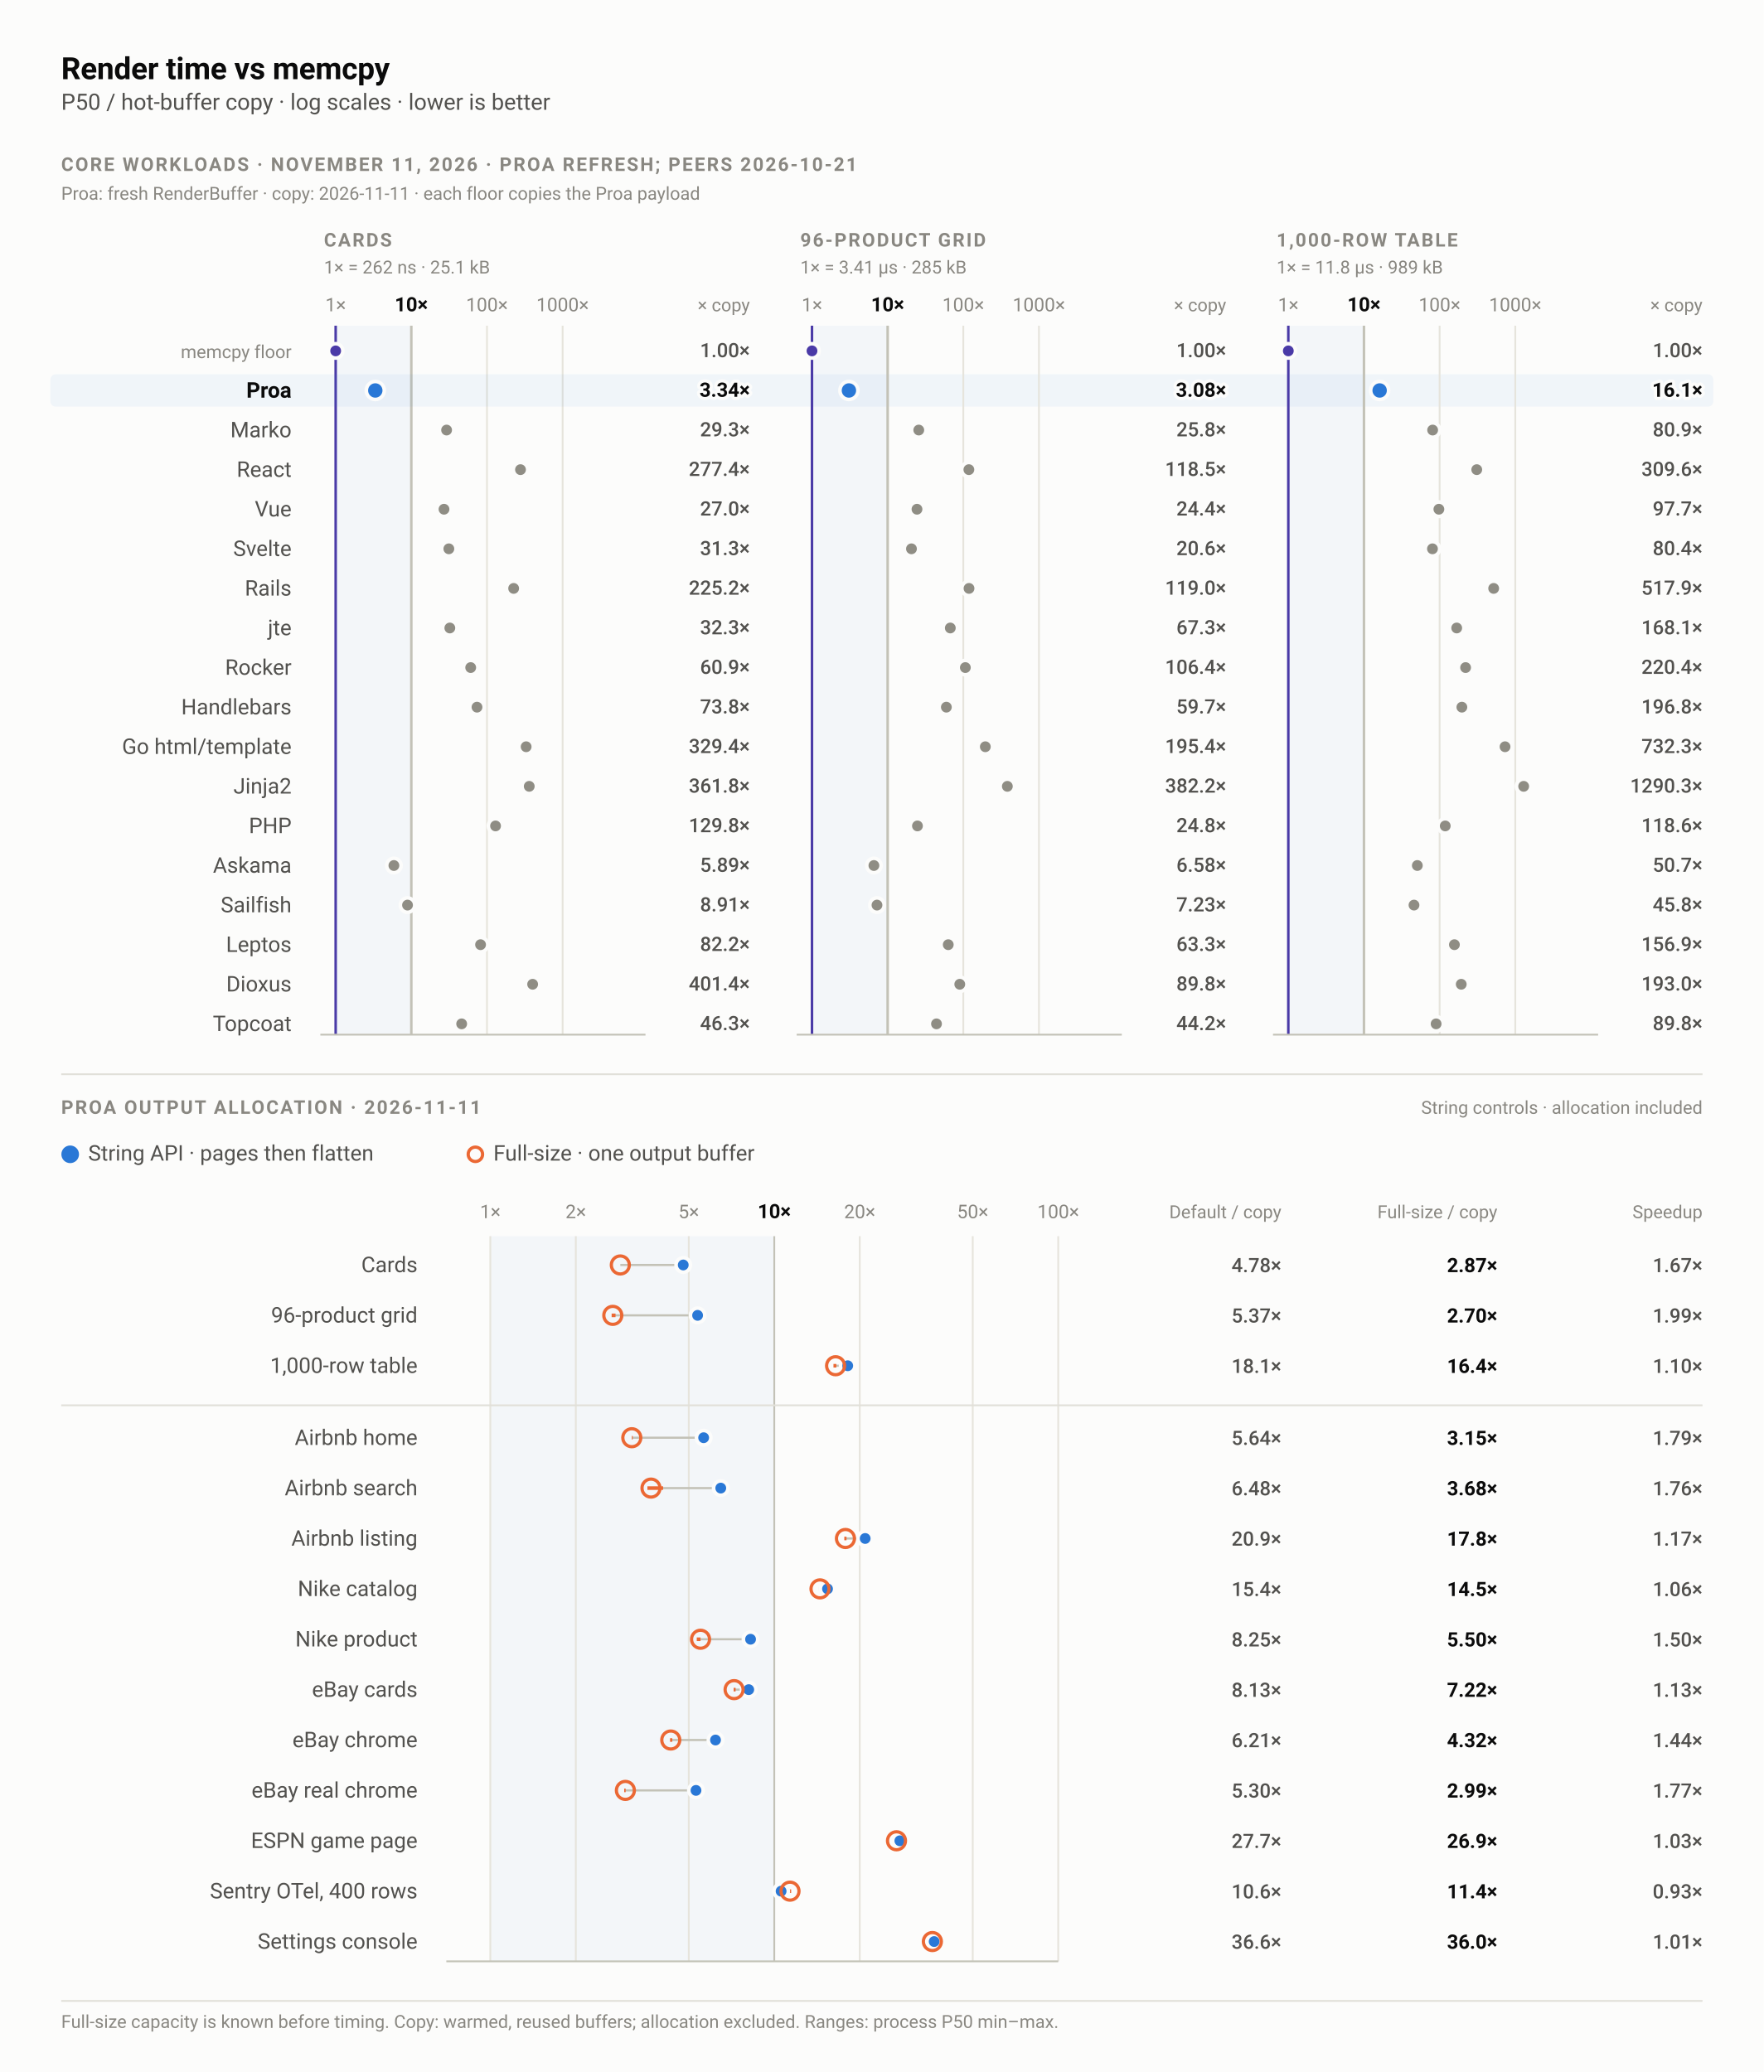
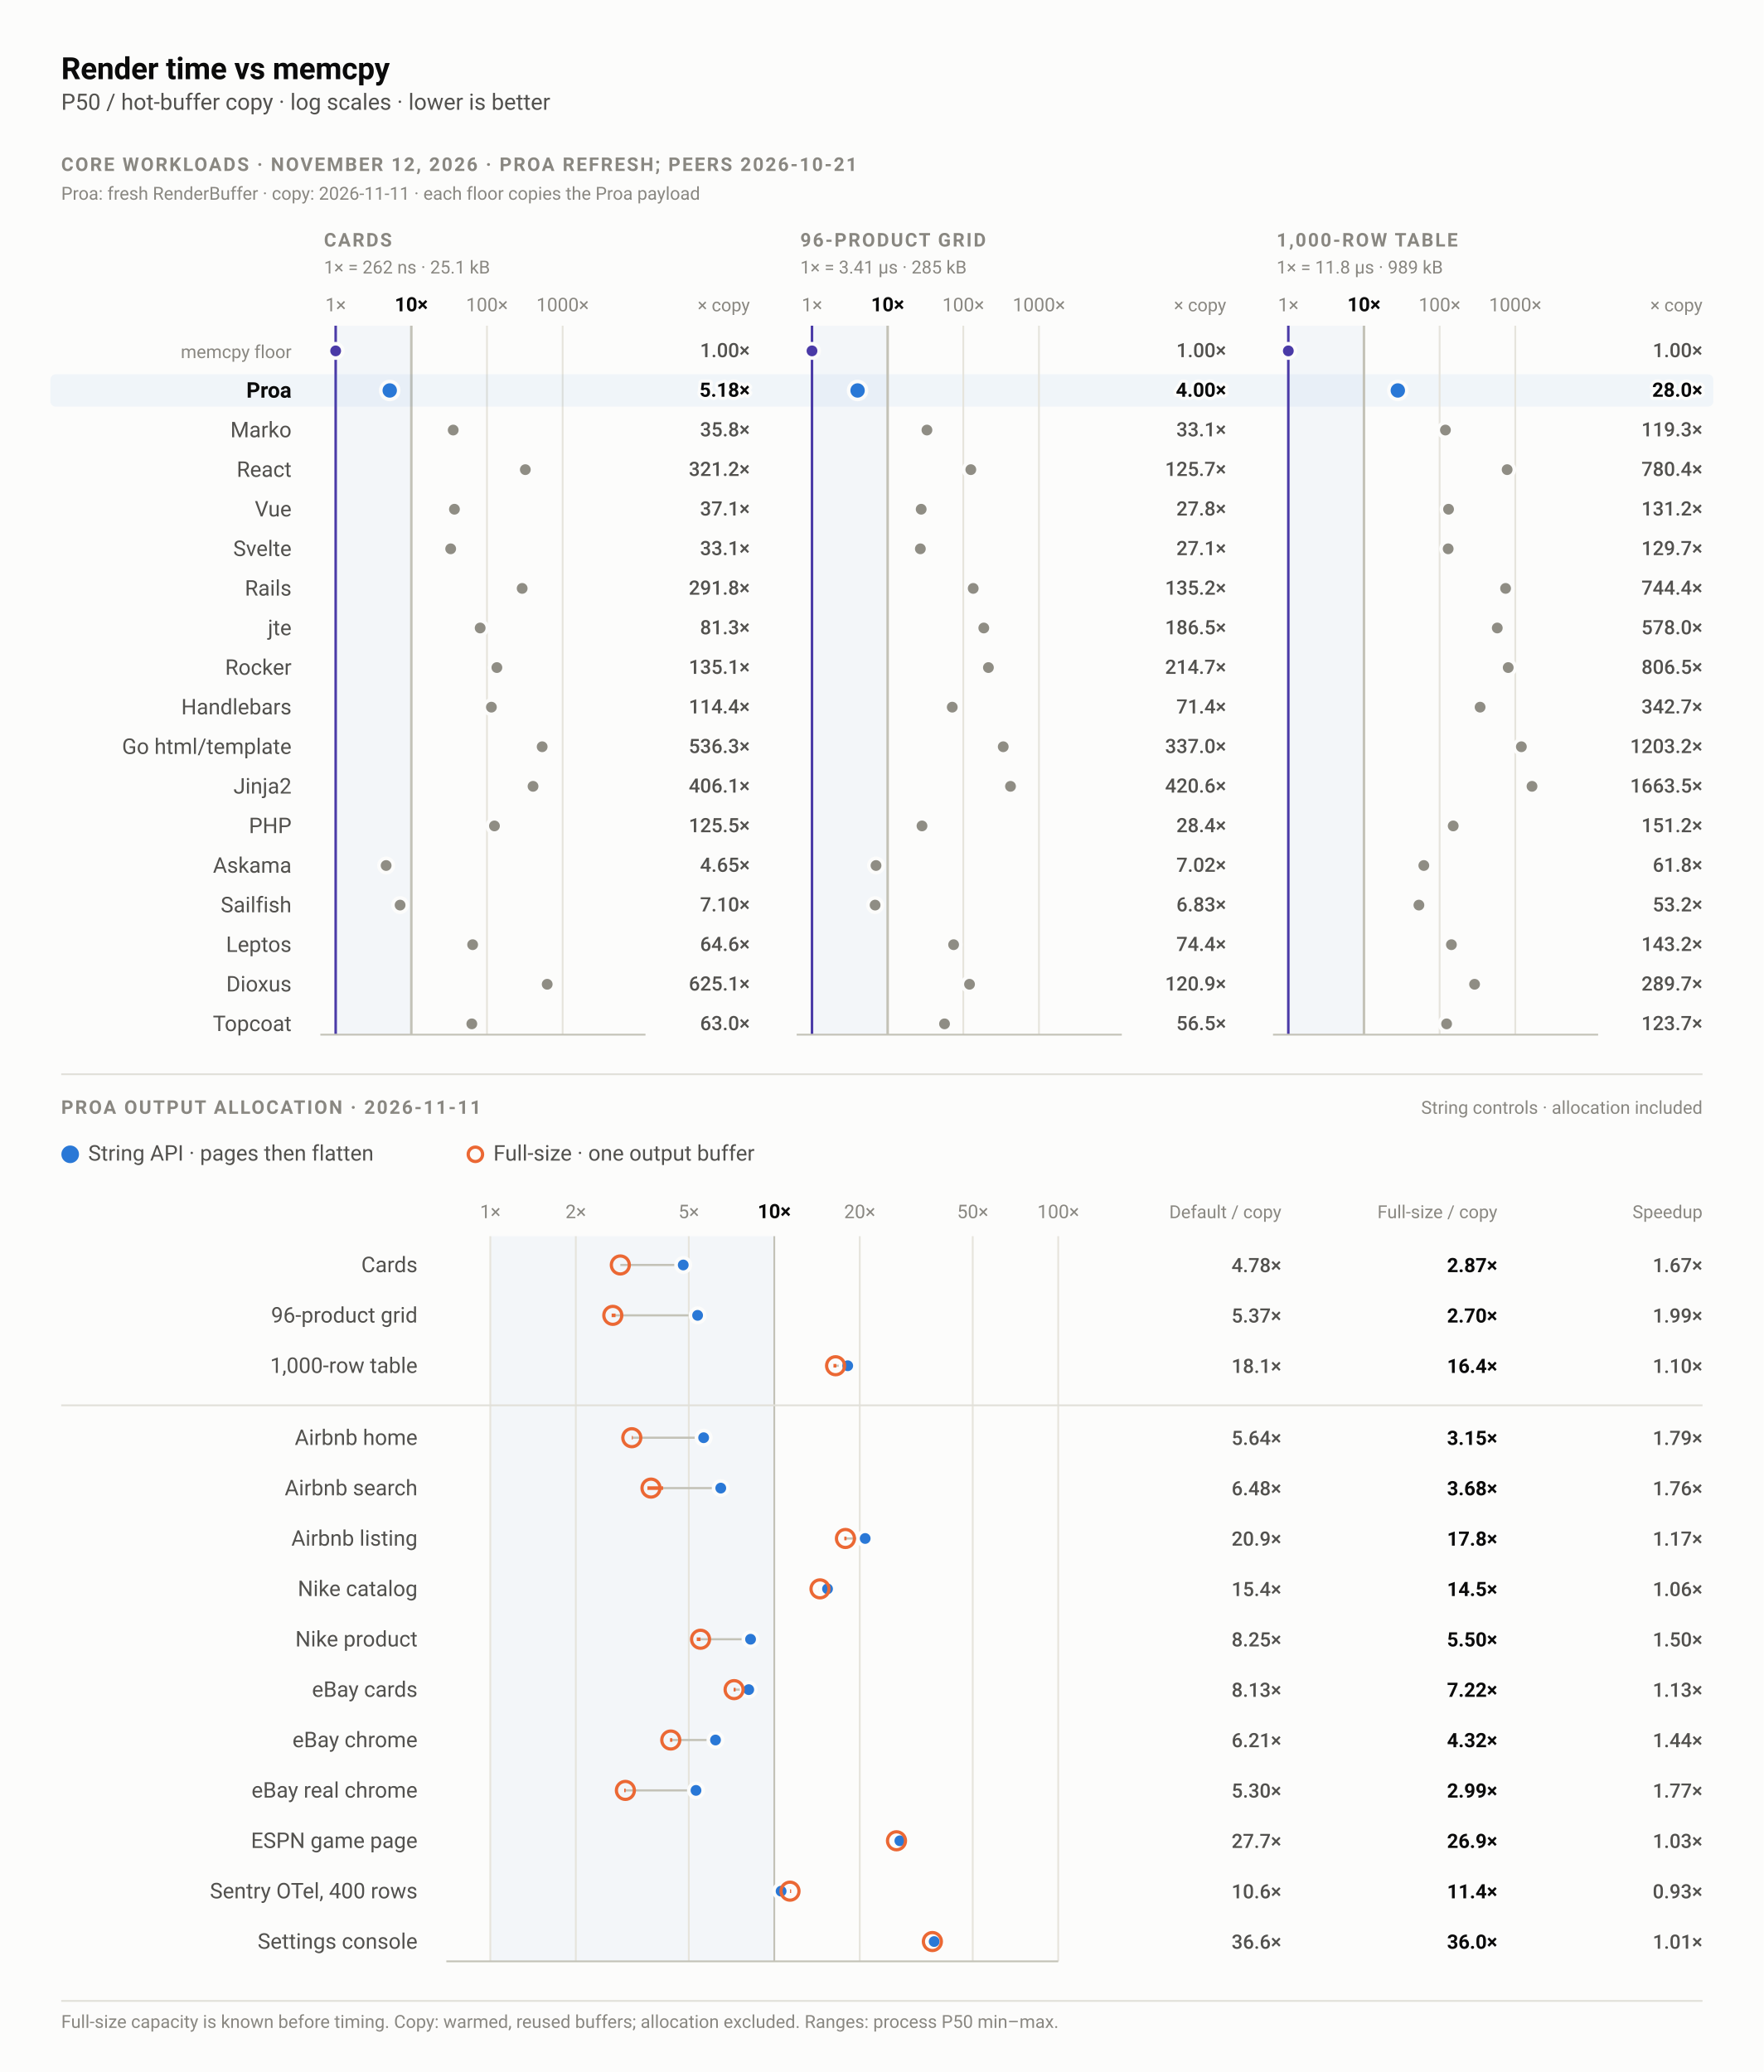
<svg xmlns="http://www.w3.org/2000/svg" width="980" height="1151.5" viewBox="0 0 980 1151.5" role="img" aria-labelledby="ttl dsc">
  <style>
  text { font-family: system-ui, -apple-system, "Segoe UI", Roboto, "Helvetica Neue", Arial, sans-serif; }
  .t   { font-size: 17px; font-weight: 600; fill: #0b0b0b; letter-spacing: -.005em; }
  .d   { font-size: 12.5px; font-weight: 400; fill: #52514e; }
  .eb  { font-size: 10.5px; font-weight: 600; fill: #898781; letter-spacing: .09em; }
  .cat { font-size: 12px; font-weight: 400; fill: #52514e; }
  .catb{ font-size: 12px; font-weight: 600; fill: #0b0b0b; }
  .lg  { font-size: 12px; font-weight: 400; fill: #52514e; }
  .tick{ font-size: 10.5px; font-weight: 400; fill: #898781; font-variant-numeric: tabular-nums; }
  .val { font-size: 11px; font-weight: 500; fill: #52514e; font-variant-numeric: tabular-nums;
         paint-order: stroke; stroke: #fcfcfb; stroke-width: 3.5px; stroke-linejoin: round; }
  .valb{ font-size: 11px; font-weight: 600; fill: #0b0b0b; font-variant-numeric: tabular-nums;
         paint-order: stroke; stroke: #fcfcfb; stroke-width: 3.5px; stroke-linejoin: round; }
  .valw{ font-size: 11px; font-weight: 600; fill: #fcfcfb; font-variant-numeric: tabular-nums; }
  .note{ font-size: 10px; font-weight: 400; fill: #898781; }
  .mono{ font-family: ui-monospace, SFMono-Regular, "SF Mono", Menlo, Consolas, monospace; }
  .end { text-anchor: end; }
  .mid { text-anchor: middle; }
</style>
  <rect width="980" height="1151.5" fill="#fcfcfb" />
  <text x="34" y="44" class="t">Render time vs memcpy</text>
  <text x="34" y="61" class="d">P50 / hot-buffer copy · log scales · lower is better</text>
-   <text x="34" y="95" class="eb">CORE WORKLOADS · NOVEMBER 11, 2026 · PROA REFRESH; PEERS 2026-10-21</text>
+   <text x="34" y="95" class="eb">CORE WORKLOADS · NOVEMBER 12, 2026 · PROA REFRESH; PEERS 2026-10-21</text>
  <text x="34" y="111" class="note">Proa: fresh RenderBuffer · copy: 2026-11-11 · each floor copies the Proa payload</text>
  <text x="180" y="137" class="eb">CARDS</text>
  <text x="180" y="152" class="note">1× = 262 ns · 25.1 kB</text>
  <text x="416.67" y="173" class="note end">× copy</text>
  <rect x="186.51" y="181" width="42.04" height="394" fill="#2a78d6" opacity=".045" />
  <path d="M186.51 181L186.51 575" stroke="#4a3aa7" stroke-width="1.4" />
  <text x="186.51" y="173" class="tick mid">1×</text>
  <path d="M228.55 181L228.55 575" stroke="#c3c2b7" stroke-width="1.4" />
  <text x="228.55" y="173" class="valb mid">10×</text>
  <path d="M270.59 181L270.59 575" stroke="#e6e4dc" stroke-width="1" />
  <text x="270.59" y="173" class="tick mid">100×</text>
  <path d="M312.63 181L312.63 575" stroke="#e6e4dc" stroke-width="1" />
  <text x="312.63" y="173" class="tick mid">1000×</text>
  <path d="M178 575L358.67 575" stroke="#c3c2b7" stroke-width="1" />
  <text x="162" y="199" class="note end">memcpy floor</text>
  <path d="M186.37 195L189.99 195" stroke="#ded9f2" stroke-width="3" />
  <circle cx="186.51" cy="195" r="4" fill="#4a3aa7" stroke="#fcfcfb" stroke-width="2" />
  <text x="416.67" y="198.5" class="val end">1.00×</text>
  <rect x="28" y="208" width="924" height="18" rx="3" fill="#2a78d6" opacity=".055" />
  <text x="162" y="221" class="catb end">Proa</text>
-   <path d="M207.65 217L208.53 217" stroke="#cde2fb" stroke-width="3" />
-   <circle cx="208.53" cy="217" r="5" fill="#2a78d6" stroke="#fcfcfb" stroke-width="2" />
-   <text x="416.67" y="220.5" class="valb end">3.34×</text>
+   <path d="M216.34 217L216.69 217" stroke="#cde2fb" stroke-width="3" />
+   <circle cx="216.55" cy="217" r="5" fill="#2a78d6" stroke="#fcfcfb" stroke-width="2" />
+   <text x="416.67" y="220.5" class="valb end">5.18×</text>
  <text x="162" y="243" class="cat end">Marko</text>
-   <path d="M247.95 239L250.3 239" stroke="#dcdad2" stroke-width="3" />
-   <circle cx="248.15" cy="239" r="4" fill="#8f8d84" stroke="#fcfcfb" stroke-width="2" />
-   <text x="416.67" y="242.5" class="val end">29.3×</text>
+   <path d="M251.52 239L253.02 239" stroke="#dcdad2" stroke-width="3" />
+   <circle cx="251.82" cy="239" r="4" fill="#8f8d84" stroke="#fcfcfb" stroke-width="2" />
+   <text x="416.67" y="242.5" class="val end">35.8×</text>
  <text x="162" y="265" class="cat end">React</text>
-   <path d="M289.17 261L289.53 261" stroke="#dcdad2" stroke-width="3" />
-   <circle cx="289.21" cy="261" r="4" fill="#8f8d84" stroke="#fcfcfb" stroke-width="2" />
-   <text x="416.67" y="264.5" class="val end">277.4×</text>
+   <path d="M291.23 261L292.53 261" stroke="#dcdad2" stroke-width="3" />
+   <circle cx="291.89" cy="261" r="4" fill="#8f8d84" stroke="#fcfcfb" stroke-width="2" />
+   <text x="416.67" y="264.5" class="val end">321.2×</text>
  <text x="162" y="287" class="cat end">Vue</text>
-   <path d="M246.55 283L248.64 283" stroke="#dcdad2" stroke-width="3" />
-   <circle cx="246.71" cy="283" r="4" fill="#8f8d84" stroke="#fcfcfb" stroke-width="2" />
-   <text x="416.67" y="286.5" class="val end">27.0×</text>
+   <path d="M251.38 283L253.72 283" stroke="#dcdad2" stroke-width="3" />
+   <circle cx="252.51" cy="283" r="4" fill="#8f8d84" stroke="#fcfcfb" stroke-width="2" />
+   <text x="416.67" y="286.5" class="val end">37.1×</text>
  <text x="162" y="309" class="cat end">Svelte</text>
-   <path d="M249.4 305L249.58 305" stroke="#dcdad2" stroke-width="3" />
-   <circle cx="249.4" cy="305" r="4" fill="#8f8d84" stroke="#fcfcfb" stroke-width="2" />
-   <text x="416.67" y="308.5" class="val end">31.3×</text>
+   <path d="M250.37 305L250.79 305" stroke="#dcdad2" stroke-width="3" />
+   <circle cx="250.42" cy="305" r="4" fill="#8f8d84" stroke="#fcfcfb" stroke-width="2" />
+   <text x="416.67" y="308.5" class="val end">33.1×</text>
  <text x="162" y="331" class="cat end">Rails</text>
-   <path d="M285.41 327L286.02 327" stroke="#dcdad2" stroke-width="3" />
-   <circle cx="285.41" cy="327" r="4" fill="#8f8d84" stroke="#fcfcfb" stroke-width="2" />
-   <text x="416.67" y="330.5" class="val end">225.2×</text>
+   <path d="M289.92 327L290.35 327" stroke="#dcdad2" stroke-width="3" />
+   <circle cx="290.14" cy="327" r="4" fill="#8f8d84" stroke="#fcfcfb" stroke-width="2" />
+   <text x="416.67" y="330.5" class="val end">291.8×</text>
  <text x="162" y="353" class="cat end">jte</text>
-   <path d="M249.77 349L250.3 349" stroke="#dcdad2" stroke-width="3" />
-   <circle cx="249.95" cy="349" r="4" fill="#8f8d84" stroke="#fcfcfb" stroke-width="2" />
-   <text x="416.67" y="352.5" class="val end">32.3×</text>
+   <path d="M266.59 349L267.74 349" stroke="#dcdad2" stroke-width="3" />
+   <circle cx="266.8" cy="349" r="4" fill="#8f8d84" stroke="#fcfcfb" stroke-width="2" />
+   <text x="416.67" y="352.5" class="val end">81.3×</text>
  <text x="162" y="375" class="cat end">Rocker</text>
-   <path d="M261.39 371L262.1 371" stroke="#dcdad2" stroke-width="3" />
-   <circle cx="261.54" cy="371" r="4" fill="#8f8d84" stroke="#fcfcfb" stroke-width="2" />
-   <text x="416.67" y="374.5" class="val end">60.9×</text>
+   <path d="M276.03 371L276.23 371" stroke="#dcdad2" stroke-width="3" />
+   <circle cx="276.09" cy="371" r="4" fill="#8f8d84" stroke="#fcfcfb" stroke-width="2" />
+   <text x="416.67" y="374.5" class="val end">135.1×</text>
  <text x="162" y="397" class="cat end">Handlebars</text>
-   <path d="M264.76 393L265.47 393" stroke="#dcdad2" stroke-width="3" />
-   <circle cx="265.04" cy="393" r="4" fill="#8f8d84" stroke="#fcfcfb" stroke-width="2" />
-   <text x="416.67" y="396.5" class="val end">73.8×</text>
+   <path d="M270.31 393L276.16 393" stroke="#dcdad2" stroke-width="3" />
+   <circle cx="273.04" cy="393" r="4" fill="#8f8d84" stroke="#fcfcfb" stroke-width="2" />
+   <text x="416.67" y="396.5" class="val end">114.4×</text>
  <text x="162" y="419" class="cat end">Go html/template</text>
-   <path d="M292.2 415L292.44 415" stroke="#dcdad2" stroke-width="3" />
-   <circle cx="292.35" cy="415" r="4" fill="#8f8d84" stroke="#fcfcfb" stroke-width="2" />
-   <text x="416.67" y="418.5" class="val end">329.4×</text>
+   <path d="M301.22 415L301.31 415" stroke="#dcdad2" stroke-width="3" />
+   <circle cx="301.25" cy="415" r="4" fill="#8f8d84" stroke="#fcfcfb" stroke-width="2" />
+   <text x="416.67" y="418.5" class="val end">536.3×</text>
  <text x="162" y="441" class="cat end">Jinja2</text>
-   <path d="M293.98 437L294.12 437" stroke="#dcdad2" stroke-width="3" />
-   <circle cx="294.07" cy="437" r="4" fill="#8f8d84" stroke="#fcfcfb" stroke-width="2" />
-   <text x="416.67" y="440.5" class="val end">361.8×</text>
+   <path d="M295.84 437L296.28 437" stroke="#dcdad2" stroke-width="3" />
+   <circle cx="296.18" cy="437" r="4" fill="#8f8d84" stroke="#fcfcfb" stroke-width="2" />
+   <text x="416.67" y="440.5" class="val end">406.1×</text>
  <text x="162" y="463" class="cat end">PHP</text>
-   <path d="M275.14 459L275.94 459" stroke="#dcdad2" stroke-width="3" />
-   <circle cx="275.35" cy="459" r="4" fill="#8f8d84" stroke="#fcfcfb" stroke-width="2" />
-   <text x="416.67" y="462.5" class="val end">129.8×</text>
+   <path d="M274.68 459L274.88 459" stroke="#dcdad2" stroke-width="3" />
+   <circle cx="274.74" cy="459" r="4" fill="#8f8d84" stroke="#fcfcfb" stroke-width="2" />
+   <text x="416.67" y="462.5" class="val end">125.5×</text>
  <text x="162" y="485" class="cat end">Askama</text>
-   <path d="M218.86 481L219.35 481" stroke="#dcdad2" stroke-width="3" />
-   <circle cx="218.87" cy="481" r="4" fill="#8f8d84" stroke="#fcfcfb" stroke-width="2" />
-   <text x="416.67" y="484.5" class="val end">5.89×</text>
+   <path d="M214.2 481L214.69 481" stroke="#dcdad2" stroke-width="3" />
+   <circle cx="214.55" cy="481" r="4" fill="#8f8d84" stroke="#fcfcfb" stroke-width="2" />
+   <text x="416.67" y="484.5" class="val end">4.65×</text>
  <text x="162" y="507" class="cat end">Sailfish</text>
-   <path d="M226.43 503L227.08 503" stroke="#dcdad2" stroke-width="3" />
-   <circle cx="226.44" cy="503" r="4" fill="#8f8d84" stroke="#fcfcfb" stroke-width="2" />
-   <text x="416.67" y="506.5" class="val end">8.91×</text>
+   <path d="M222.2 503L222.43 503" stroke="#dcdad2" stroke-width="3" />
+   <circle cx="222.31" cy="503" r="4" fill="#8f8d84" stroke="#fcfcfb" stroke-width="2" />
+   <text x="416.67" y="506.5" class="val end">7.10×</text>
  <text x="162" y="529" class="cat end">Leptos</text>
-   <path d="M266.33 525L267.47 525" stroke="#dcdad2" stroke-width="3" />
-   <circle cx="267.02" cy="525" r="4" fill="#8f8d84" stroke="#fcfcfb" stroke-width="2" />
-   <text x="416.67" y="528.5" class="val end">82.2×</text>
+   <path d="M262.55 525L262.66 525" stroke="#dcdad2" stroke-width="3" />
+   <circle cx="262.62" cy="525" r="4" fill="#8f8d84" stroke="#fcfcfb" stroke-width="2" />
+   <text x="416.67" y="528.5" class="val end">64.6×</text>
  <text x="162" y="551" class="cat end">Dioxus</text>
-   <path d="M295.92 547L296.14 547" stroke="#dcdad2" stroke-width="3" />
-   <circle cx="295.96" cy="547" r="4" fill="#8f8d84" stroke="#fcfcfb" stroke-width="2" />
-   <text x="416.67" y="550.5" class="val end">401.4×</text>
+   <path d="M304.01 547L304.2 547" stroke="#dcdad2" stroke-width="3" />
+   <circle cx="304.05" cy="547" r="4" fill="#8f8d84" stroke="#fcfcfb" stroke-width="2" />
+   <text x="416.67" y="550.5" class="val end">625.1×</text>
  <text x="162" y="573" class="cat end">Topcoat</text>
-   <path d="M256.27 569L256.71 569" stroke="#dcdad2" stroke-width="3" />
-   <circle cx="256.52" cy="569" r="4" fill="#8f8d84" stroke="#fcfcfb" stroke-width="2" />
-   <text x="416.67" y="572.5" class="val end">46.3×</text>
+   <path d="M262.1 569L262.26 569" stroke="#dcdad2" stroke-width="3" />
+   <circle cx="262.16" cy="569" r="4" fill="#8f8d84" stroke="#fcfcfb" stroke-width="2" />
+   <text x="416.67" y="572.5" class="val end">63.0×</text>
  <text x="444.67" y="137" class="eb">96-PRODUCT GRID</text>
  <text x="444.67" y="152" class="note">1× = 3.41 µs · 285 kB</text>
  <text x="681.33" y="173" class="note end">× copy</text>
  <rect x="451.18" y="181" width="42.04" height="394" fill="#2a78d6" opacity=".045" />
  <path d="M451.18 181L451.18 575" stroke="#4a3aa7" stroke-width="1.4" />
  <text x="451.18" y="173" class="tick mid">1×</text>
  <path d="M493.22 181L493.22 575" stroke="#c3c2b7" stroke-width="1.4" />
  <text x="493.22" y="173" class="valb mid">10×</text>
  <path d="M535.26 181L535.26 575" stroke="#e6e4dc" stroke-width="1" />
  <text x="535.26" y="173" class="tick mid">100×</text>
  <path d="M577.29 181L577.29 575" stroke="#e6e4dc" stroke-width="1" />
  <text x="577.29" y="173" class="tick mid">1000×</text>
  <path d="M442.67 575L623.33 575" stroke="#c3c2b7" stroke-width="1" />
  <path d="M451 195L451.21 195" stroke="#ded9f2" stroke-width="3" />
  <circle cx="451.18" cy="195" r="4" fill="#4a3aa7" stroke="#fcfcfb" stroke-width="2" />
  <text x="681.33" y="198.5" class="val end">1.00×</text>
-   <path d="M471.41 217L473.69 217" stroke="#cde2fb" stroke-width="3" />
-   <circle cx="471.7" cy="217" r="5" fill="#2a78d6" stroke="#fcfcfb" stroke-width="2" />
-   <text x="681.33" y="220.5" class="valb end">3.08×</text>
-   <path d="M510.41 239L511.85 239" stroke="#dcdad2" stroke-width="3" />
-   <circle cx="510.51" cy="239" r="4" fill="#8f8d84" stroke="#fcfcfb" stroke-width="2" />
-   <text x="681.33" y="242.5" class="val end">25.8×</text>
-   <path d="M538.08 261L538.71 261" stroke="#dcdad2" stroke-width="3" />
-   <circle cx="538.35" cy="261" r="4" fill="#8f8d84" stroke="#fcfcfb" stroke-width="2" />
-   <text x="681.33" y="264.5" class="val end">118.5×</text>
-   <path d="M509.48 283L509.85 283" stroke="#dcdad2" stroke-width="3" />
-   <circle cx="509.52" cy="283" r="4" fill="#8f8d84" stroke="#fcfcfb" stroke-width="2" />
-   <text x="681.33" y="286.5" class="val end">24.4×</text>
-   <path d="M506.39 305L506.76 305" stroke="#dcdad2" stroke-width="3" />
-   <circle cx="506.45" cy="305" r="4" fill="#8f8d84" stroke="#fcfcfb" stroke-width="2" />
-   <text x="681.33" y="308.5" class="val end">20.6×</text>
-   <path d="M538.3 327L538.52 327" stroke="#dcdad2" stroke-width="3" />
-   <circle cx="538.43" cy="327" r="4" fill="#8f8d84" stroke="#fcfcfb" stroke-width="2" />
-   <text x="681.33" y="330.5" class="val end">119.0×</text>
-   <path d="M527.92 349L528.32 349" stroke="#dcdad2" stroke-width="3" />
-   <circle cx="528.03" cy="349" r="4" fill="#8f8d84" stroke="#fcfcfb" stroke-width="2" />
-   <text x="681.33" y="352.5" class="val end">67.3×</text>
-   <path d="M536.26 371L536.54 371" stroke="#dcdad2" stroke-width="3" />
-   <circle cx="536.39" cy="371" r="4" fill="#8f8d84" stroke="#fcfcfb" stroke-width="2" />
-   <text x="681.33" y="374.5" class="val end">106.4×</text>
-   <path d="M525.63 393L526.3 393" stroke="#dcdad2" stroke-width="3" />
-   <circle cx="525.84" cy="393" r="4" fill="#8f8d84" stroke="#fcfcfb" stroke-width="2" />
-   <text x="681.33" y="396.5" class="val end">59.7×</text>
-   <path d="M547.4 415L547.75 415" stroke="#dcdad2" stroke-width="3" />
-   <circle cx="547.49" cy="415" r="4" fill="#8f8d84" stroke="#fcfcfb" stroke-width="2" />
-   <text x="681.33" y="418.5" class="val end">195.4×</text>
-   <path d="M559.55 437L559.97 437" stroke="#dcdad2" stroke-width="3" />
-   <circle cx="559.73" cy="437" r="4" fill="#8f8d84" stroke="#fcfcfb" stroke-width="2" />
-   <text x="681.33" y="440.5" class="val end">382.2×</text>
-   <path d="M509.71 459L510.53 459" stroke="#dcdad2" stroke-width="3" />
-   <circle cx="509.78" cy="459" r="4" fill="#8f8d84" stroke="#fcfcfb" stroke-width="2" />
-   <text x="681.33" y="462.5" class="val end">24.8×</text>
-   <path d="M485.38 481L485.65 481" stroke="#dcdad2" stroke-width="3" />
-   <circle cx="485.58" cy="481" r="4" fill="#8f8d84" stroke="#fcfcfb" stroke-width="2" />
-   <text x="681.33" y="484.5" class="val end">6.58×</text>
-   <path d="M486.83 503L487.49 503" stroke="#dcdad2" stroke-width="3" />
-   <circle cx="487.29" cy="503" r="4" fill="#8f8d84" stroke="#fcfcfb" stroke-width="2" />
-   <text x="681.33" y="506.5" class="val end">7.23×</text>
-   <path d="M526.61 525L527.13 525" stroke="#dcdad2" stroke-width="3" />
-   <circle cx="526.89" cy="525" r="4" fill="#8f8d84" stroke="#fcfcfb" stroke-width="2" />
-   <text x="681.33" y="528.5" class="val end">63.3×</text>
-   <path d="M533.16 547L533.62 547" stroke="#dcdad2" stroke-width="3" />
-   <circle cx="533.29" cy="547" r="4" fill="#8f8d84" stroke="#fcfcfb" stroke-width="2" />
-   <text x="681.33" y="550.5" class="val end">89.8×</text>
-   <path d="M520.17 569L520.68 569" stroke="#dcdad2" stroke-width="3" />
-   <circle cx="520.36" cy="569" r="4" fill="#8f8d84" stroke="#fcfcfb" stroke-width="2" />
-   <text x="681.33" y="572.5" class="val end">44.2×</text>
+   <path d="M476.4 217L476.59 217" stroke="#cde2fb" stroke-width="3" />
+   <circle cx="476.51" cy="217" r="5" fill="#2a78d6" stroke="#fcfcfb" stroke-width="2" />
+   <text x="681.33" y="220.5" class="valb end">4.00×</text>
+   <path d="M514.77 239L515.21 239" stroke="#dcdad2" stroke-width="3" />
+   <circle cx="515.05" cy="239" r="4" fill="#8f8d84" stroke="#fcfcfb" stroke-width="2" />
+   <text x="681.33" y="242.5" class="val end">33.1×</text>
+   <path d="M539.3 261L540.36 261" stroke="#dcdad2" stroke-width="3" />
+   <circle cx="539.43" cy="261" r="4" fill="#8f8d84" stroke="#fcfcfb" stroke-width="2" />
+   <text x="681.33" y="264.5" class="val end">125.7×</text>
+   <path d="M511.3 283L511.98 283" stroke="#dcdad2" stroke-width="3" />
+   <circle cx="511.85" cy="283" r="4" fill="#8f8d84" stroke="#fcfcfb" stroke-width="2" />
+   <text x="681.33" y="286.5" class="val end">27.8×</text>
+   <path d="M511.23 305L512.03 305" stroke="#dcdad2" stroke-width="3" />
+   <circle cx="511.39" cy="305" r="4" fill="#8f8d84" stroke="#fcfcfb" stroke-width="2" />
+   <text x="681.33" y="308.5" class="val end">27.1×</text>
+   <path d="M540.49 327L541.11 327" stroke="#dcdad2" stroke-width="3" />
+   <circle cx="540.76" cy="327" r="4" fill="#8f8d84" stroke="#fcfcfb" stroke-width="2" />
+   <text x="681.33" y="330.5" class="val end">135.2×</text>
+   <path d="M546.24 349L547.86 349" stroke="#dcdad2" stroke-width="3" />
+   <circle cx="546.64" cy="349" r="4" fill="#8f8d84" stroke="#fcfcfb" stroke-width="2" />
+   <text x="681.33" y="352.5" class="val end">186.5×</text>
+   <path d="M548.02 371L552.91 371" stroke="#dcdad2" stroke-width="3" />
+   <circle cx="549.21" cy="371" r="4" fill="#8f8d84" stroke="#fcfcfb" stroke-width="2" />
+   <text x="681.33" y="374.5" class="val end">214.7×</text>
+   <path d="M526.39 393L529.43 393" stroke="#dcdad2" stroke-width="3" />
+   <circle cx="529.11" cy="393" r="4" fill="#8f8d84" stroke="#fcfcfb" stroke-width="2" />
+   <text x="681.33" y="396.5" class="val end">71.4×</text>
+   <path d="M557.39 415L557.47 415" stroke="#dcdad2" stroke-width="3" />
+   <circle cx="557.44" cy="415" r="4" fill="#8f8d84" stroke="#fcfcfb" stroke-width="2" />
+   <text x="681.33" y="418.5" class="val end">337.0×</text>
+   <path d="M561.28 437L561.51 437" stroke="#dcdad2" stroke-width="3" />
+   <circle cx="561.48" cy="437" r="4" fill="#8f8d84" stroke="#fcfcfb" stroke-width="2" />
+   <text x="681.33" y="440.5" class="val end">420.6×</text>
+   <path d="M511.75 459L512.68 459" stroke="#dcdad2" stroke-width="3" />
+   <circle cx="512.3" cy="459" r="4" fill="#8f8d84" stroke="#fcfcfb" stroke-width="2" />
+   <text x="681.33" y="462.5" class="val end">28.4×</text>
+   <path d="M486.53 481L486.86 481" stroke="#dcdad2" stroke-width="3" />
+   <circle cx="486.75" cy="481" r="4" fill="#8f8d84" stroke="#fcfcfb" stroke-width="2" />
+   <text x="681.33" y="484.5" class="val end">7.02×</text>
+   <path d="M486.22 503L486.38 503" stroke="#dcdad2" stroke-width="3" />
+   <circle cx="486.25" cy="503" r="4" fill="#8f8d84" stroke="#fcfcfb" stroke-width="2" />
+   <text x="681.33" y="506.5" class="val end">6.83×</text>
+   <path d="M529.79 525L529.89 525" stroke="#dcdad2" stroke-width="3" />
+   <circle cx="529.87" cy="525" r="4" fill="#8f8d84" stroke="#fcfcfb" stroke-width="2" />
+   <text x="681.33" y="528.5" class="val end">74.4×</text>
+   <path d="M538.35 547L539.95 547" stroke="#dcdad2" stroke-width="3" />
+   <circle cx="538.71" cy="547" r="4" fill="#8f8d84" stroke="#fcfcfb" stroke-width="2" />
+   <text x="681.33" y="550.5" class="val end">120.9×</text>
+   <path d="M524.77 569L524.96 569" stroke="#dcdad2" stroke-width="3" />
+   <circle cx="524.82" cy="569" r="4" fill="#8f8d84" stroke="#fcfcfb" stroke-width="2" />
+   <text x="681.33" y="572.5" class="val end">56.5×</text>
  <text x="709.33" y="137" class="eb">1,000-ROW TABLE</text>
  <text x="709.33" y="152" class="note">1× = 11.8 µs · 989 kB</text>
  <text x="946" y="173" class="note end">× copy</text>
  <rect x="715.85" y="181" width="42.04" height="394" fill="#2a78d6" opacity=".045" />
  <path d="M715.85 181L715.85 575" stroke="#4a3aa7" stroke-width="1.4" />
  <text x="715.85" y="173" class="tick mid">1×</text>
  <path d="M757.88 181L757.88 575" stroke="#c3c2b7" stroke-width="1.4" />
  <text x="757.88" y="173" class="valb mid">10×</text>
  <path d="M799.92 181L799.92 575" stroke="#e6e4dc" stroke-width="1" />
  <text x="799.92" y="173" class="tick mid">100×</text>
  <path d="M841.96 181L841.96 575" stroke="#e6e4dc" stroke-width="1" />
  <text x="841.96" y="173" class="tick mid">1000×</text>
  <path d="M707.33 575L888 575" stroke="#c3c2b7" stroke-width="1" />
  <path d="M715.8 195L715.88 195" stroke="#ded9f2" stroke-width="3" />
  <circle cx="715.85" cy="195" r="4" fill="#4a3aa7" stroke="#fcfcfb" stroke-width="2" />
  <text x="946" y="198.5" class="val end">1.00×</text>
-   <path d="M766.26 217L766.7 217" stroke="#cde2fb" stroke-width="3" />
-   <circle cx="766.59" cy="217" r="5" fill="#2a78d6" stroke="#fcfcfb" stroke-width="2" />
-   <text x="946" y="220.5" class="valb end">16.1×</text>
-   <path d="M795.68 239L796.56 239" stroke="#dcdad2" stroke-width="3" />
-   <circle cx="796.04" cy="239" r="4" fill="#8f8d84" stroke="#fcfcfb" stroke-width="2" />
-   <text x="946" y="242.5" class="val end">80.9×</text>
-   <path d="M820.16 261L820.91 261" stroke="#dcdad2" stroke-width="3" />
-   <circle cx="820.55" cy="261" r="4" fill="#8f8d84" stroke="#fcfcfb" stroke-width="2" />
-   <text x="946" y="264.5" class="val end">309.6×</text>
-   <path d="M799.35 283L799.55 283" stroke="#dcdad2" stroke-width="3" />
-   <circle cx="799.51" cy="283" r="4" fill="#8f8d84" stroke="#fcfcfb" stroke-width="2" />
-   <text x="946" y="286.5" class="val end">97.7×</text>
-   <path d="M795.87 305L796.4 305" stroke="#dcdad2" stroke-width="3" />
-   <circle cx="795.94" cy="305" r="4" fill="#8f8d84" stroke="#fcfcfb" stroke-width="2" />
-   <text x="946" y="308.5" class="val end">80.4×</text>
-   <path d="M829.81 327L830.33 327" stroke="#dcdad2" stroke-width="3" />
-   <circle cx="829.95" cy="327" r="4" fill="#8f8d84" stroke="#fcfcfb" stroke-width="2" />
-   <text x="946" y="330.5" class="val end">517.9×</text>
-   <path d="M808.95 349L810.66 349" stroke="#dcdad2" stroke-width="3" />
-   <circle cx="809.41" cy="349" r="4" fill="#8f8d84" stroke="#fcfcfb" stroke-width="2" />
-   <text x="946" y="352.5" class="val end">168.1×</text>
-   <path d="M813.18 371L814.8 371" stroke="#dcdad2" stroke-width="3" />
-   <circle cx="814.35" cy="371" r="4" fill="#8f8d84" stroke="#fcfcfb" stroke-width="2" />
-   <text x="946" y="374.5" class="val end">220.4×</text>
-   <path d="M812.15 393L812.41 393" stroke="#dcdad2" stroke-width="3" />
-   <circle cx="812.28" cy="393" r="4" fill="#8f8d84" stroke="#fcfcfb" stroke-width="2" />
-   <text x="946" y="396.5" class="val end">196.8×</text>
-   <path d="M836.14 415L836.38 415" stroke="#dcdad2" stroke-width="3" />
-   <circle cx="836.27" cy="415" r="4" fill="#8f8d84" stroke="#fcfcfb" stroke-width="2" />
-   <text x="946" y="418.5" class="val end">732.3×</text>
-   <path d="M846.57 437L846.71 437" stroke="#dcdad2" stroke-width="3" />
-   <circle cx="846.62" cy="437" r="4" fill="#8f8d84" stroke="#fcfcfb" stroke-width="2" />
-   <text x="946" y="440.5" class="val end">1290.3×</text>
-   <path d="M802.89 459L803.28 459" stroke="#dcdad2" stroke-width="3" />
-   <circle cx="803.04" cy="459" r="4" fill="#8f8d84" stroke="#fcfcfb" stroke-width="2" />
-   <text x="946" y="462.5" class="val end">118.6×</text>
-   <path d="M787.42 481L787.81 481" stroke="#dcdad2" stroke-width="3" />
-   <circle cx="787.53" cy="481" r="4" fill="#8f8d84" stroke="#fcfcfb" stroke-width="2" />
-   <text x="946" y="484.5" class="val end">50.7×</text>
-   <path d="M785.52 503L785.95 503" stroke="#dcdad2" stroke-width="3" />
-   <circle cx="785.68" cy="503" r="4" fill="#8f8d84" stroke="#fcfcfb" stroke-width="2" />
-   <text x="946" y="506.5" class="val end">45.8×</text>
-   <path d="M807.91 525L808.28 525" stroke="#dcdad2" stroke-width="3" />
-   <circle cx="808.14" cy="525" r="4" fill="#8f8d84" stroke="#fcfcfb" stroke-width="2" />
-   <text x="946" y="528.5" class="val end">156.9×</text>
-   <path d="M811.82 547L812.3 547" stroke="#dcdad2" stroke-width="3" />
-   <circle cx="811.93" cy="547" r="4" fill="#8f8d84" stroke="#fcfcfb" stroke-width="2" />
-   <text x="946" y="550.5" class="val end">193.0×</text>
-   <path d="M797.79 569L798.14 569" stroke="#dcdad2" stroke-width="3" />
-   <circle cx="797.97" cy="569" r="4" fill="#8f8d84" stroke="#fcfcfb" stroke-width="2" />
-   <text x="946" y="572.5" class="val end">89.8×</text>
+   <path d="M776.5 217L777.04 217" stroke="#cde2fb" stroke-width="3" />
+   <circle cx="776.69" cy="217" r="5" fill="#2a78d6" stroke="#fcfcfb" stroke-width="2" />
+   <text x="946" y="220.5" class="valb end">28.0×</text>
+   <path d="M802.18 239L803.36 239" stroke="#dcdad2" stroke-width="3" />
+   <circle cx="803.14" cy="239" r="4" fill="#8f8d84" stroke="#fcfcfb" stroke-width="2" />
+   <text x="946" y="242.5" class="val end">119.3×</text>
+   <path d="M835.41 261L839.43 261" stroke="#dcdad2" stroke-width="3" />
+   <circle cx="837.44" cy="261" r="4" fill="#8f8d84" stroke="#fcfcfb" stroke-width="2" />
+   <text x="946" y="264.5" class="val end">780.4×</text>
+   <path d="M804.66 283L805.03 283" stroke="#dcdad2" stroke-width="3" />
+   <circle cx="804.88" cy="283" r="4" fill="#8f8d84" stroke="#fcfcfb" stroke-width="2" />
+   <text x="946" y="286.5" class="val end">131.2×</text>
+   <path d="M803.07 305L806.34 305" stroke="#dcdad2" stroke-width="3" />
+   <circle cx="804.67" cy="305" r="4" fill="#8f8d84" stroke="#fcfcfb" stroke-width="2" />
+   <text x="946" y="308.5" class="val end">129.7×</text>
+   <path d="M836.51 327L837.35 327" stroke="#dcdad2" stroke-width="3" />
+   <circle cx="836.57" cy="327" r="4" fill="#8f8d84" stroke="#fcfcfb" stroke-width="2" />
+   <text x="946" y="330.5" class="val end">744.4×</text>
+   <path d="M831.8 349L833.67 349" stroke="#dcdad2" stroke-width="3" />
+   <circle cx="831.95" cy="349" r="4" fill="#8f8d84" stroke="#fcfcfb" stroke-width="2" />
+   <text x="946" y="352.5" class="val end">578.0×</text>
+   <path d="M835.74 371L839.97 371" stroke="#dcdad2" stroke-width="3" />
+   <circle cx="838.03" cy="371" r="4" fill="#8f8d84" stroke="#fcfcfb" stroke-width="2" />
+   <text x="946" y="374.5" class="val end">806.5×</text>
+   <path d="M822.3 393L822.73 393" stroke="#dcdad2" stroke-width="3" />
+   <circle cx="822.41" cy="393" r="4" fill="#8f8d84" stroke="#fcfcfb" stroke-width="2" />
+   <text x="946" y="396.5" class="val end">342.7×</text>
+   <path d="M845.33 415L845.44 415" stroke="#dcdad2" stroke-width="3" />
+   <circle cx="845.34" cy="415" r="4" fill="#8f8d84" stroke="#fcfcfb" stroke-width="2" />
+   <text x="946" y="418.5" class="val end">1203.2×</text>
+   <path d="M850.54 437L851.38 437" stroke="#dcdad2" stroke-width="3" />
+   <circle cx="851.25" cy="437" r="4" fill="#8f8d84" stroke="#fcfcfb" stroke-width="2" />
+   <text x="946" y="440.5" class="val end">1663.5×</text>
+   <path d="M807.33 459L807.98 459" stroke="#dcdad2" stroke-width="3" />
+   <circle cx="807.47" cy="459" r="4" fill="#8f8d84" stroke="#fcfcfb" stroke-width="2" />
+   <text x="946" y="462.5" class="val end">151.2×</text>
+   <path d="M790.99 481L791.65 481" stroke="#dcdad2" stroke-width="3" />
+   <circle cx="791.14" cy="481" r="4" fill="#8f8d84" stroke="#fcfcfb" stroke-width="2" />
+   <text x="946" y="484.5" class="val end">61.8×</text>
+   <path d="M788.27 503L788.49 503" stroke="#dcdad2" stroke-width="3" />
+   <circle cx="788.41" cy="503" r="4" fill="#8f8d84" stroke="#fcfcfb" stroke-width="2" />
+   <text x="946" y="506.5" class="val end">53.2×</text>
+   <path d="M806.43 525L807.65 525" stroke="#dcdad2" stroke-width="3" />
+   <circle cx="806.47" cy="525" r="4" fill="#8f8d84" stroke="#fcfcfb" stroke-width="2" />
+   <text x="946" y="528.5" class="val end">143.2×</text>
+   <path d="M818.81 547L820.19 547" stroke="#dcdad2" stroke-width="3" />
+   <circle cx="819.34" cy="547" r="4" fill="#8f8d84" stroke="#fcfcfb" stroke-width="2" />
+   <text x="946" y="550.5" class="val end">289.7×</text>
+   <path d="M803.65 569L804.14 569" stroke="#dcdad2" stroke-width="3" />
+   <circle cx="803.8" cy="569" r="4" fill="#8f8d84" stroke="#fcfcfb" stroke-width="2" />
+   <text x="946" y="572.5" class="val end">123.7×</text>
  <path d="M34 597L946 597" stroke="#e1e0d9" stroke-width="1" />
  <text x="34" y="619" class="eb">PROA OUTPUT ALLOCATION · 2026-11-11</text>
  <text x="946" y="619" class="note end">String controls · allocation included</text>
  <circle cx="39" cy="641.5" r="4" fill="#2a78d6" stroke="#2a78d6" stroke-width="1.8" />
  <text x="49" y="645" class="lg">String API · pages then flatten</text>
  <circle cx="264.15" cy="641.5" r="4" fill="#fcfcfb" stroke="#eb6834" stroke-width="1.8" />
  <text x="274.15" y="645" class="lg">Full-size · one output buffer</text>
  <rect x="272.44" y="687" width="157.78" height="403" fill="#2a78d6" opacity=".045" />
  <path d="M272.44 687L272.44 1090" stroke="#e6e4dc" stroke-width="1" />
  <text x="272.44" y="677" class="tick mid">1×</text>
  <path d="M319.94 687L319.94 1090" stroke="#e6e4dc" stroke-width="1" />
  <text x="319.94" y="677" class="tick mid">2×</text>
  <path d="M382.72 687L382.72 1090" stroke="#e6e4dc" stroke-width="1" />
  <text x="382.72" y="677" class="tick mid">5×</text>
  <path d="M430.22 687L430.22 1090" stroke="#c3c2b7" stroke-width="1" />
  <text x="430.22" y="677" class="valb mid">10×</text>
  <path d="M477.72 687L477.72 1090" stroke="#e6e4dc" stroke-width="1" />
  <text x="477.72" y="677" class="tick mid">20×</text>
  <path d="M540.5 687L540.5 1090" stroke="#e6e4dc" stroke-width="1" />
  <text x="540.5" y="677" class="tick mid">50×</text>
  <path d="M588 687L588 1090" stroke="#e6e4dc" stroke-width="1" />
  <text x="588" y="677" class="tick mid">100×</text>
  <text x="712" y="677" class="note end">Default / copy</text>
  <text x="832" y="677" class="note end">Full-size / copy</text>
  <text x="946" y="677" class="note end">Speedup</text>
  <path d="M34 781L946 781" stroke="#e1e0d9" stroke-width="1" />
  <text x="232" y="707" class="cat end">Cards</text>
  <path d="M379.64 703L344.68 703" stroke="#c3c2b7" stroke-width="1.2" />
  <path d="M379.51 703L381.78 703" stroke="#cde2fb" stroke-width="3" />
  <path d="M344.51 703L344.51 703" stroke="#eb6834" stroke-width="2" />
  <circle cx="379.64" cy="703" r="4" fill="#2a78d6" stroke="#fcfcfb" stroke-width="2" />
  <circle cx="344.68" cy="703" r="5" fill="none" stroke="#eb6834" stroke-width="1.8" />
  <text x="712" y="707" class="val end">4.78×</text>
  <text x="832" y="707" class="valb end">2.87×</text>
  <text x="946" y="707" class="val end">1.67×</text>
  <text x="232" y="735" class="cat end">96-product grid</text>
  <path d="M387.62 731L340.5 731" stroke="#c3c2b7" stroke-width="1.2" />
  <path d="M387.19 731L388.12 731" stroke="#cde2fb" stroke-width="3" />
  <path d="M339.85 731L342.01 731" stroke="#eb6834" stroke-width="2" />
  <circle cx="387.62" cy="731" r="4" fill="#2a78d6" stroke="#fcfcfb" stroke-width="2" />
  <circle cx="340.5" cy="731" r="5" fill="none" stroke="#eb6834" stroke-width="1.8" />
  <text x="712" y="735" class="val end">5.37×</text>
  <text x="832" y="735" class="valb end">2.70×</text>
  <text x="946" y="735" class="val end">1.99×</text>
  <text x="232" y="763" class="cat end">1,000-row table</text>
  <path d="M471.03 759L464.29 759" stroke="#c3c2b7" stroke-width="1.2" />
  <path d="M470.67 759L471.57 759" stroke="#cde2fb" stroke-width="3" />
  <path d="M463.11 759L464.73 759" stroke="#eb6834" stroke-width="2" />
  <circle cx="471.03" cy="759" r="4" fill="#2a78d6" stroke="#fcfcfb" stroke-width="2" />
  <circle cx="464.29" cy="759" r="5" fill="none" stroke="#eb6834" stroke-width="1.8" />
  <text x="712" y="763" class="val end">18.1×</text>
  <text x="832" y="763" class="valb end">16.4×</text>
  <text x="946" y="763" class="val end">1.10×</text>
  <text x="232" y="803" class="cat end">Airbnb home</text>
  <path d="M390.98 799L351.06 799" stroke="#c3c2b7" stroke-width="1.2" />
  <path d="M390.78 799L391.29 799" stroke="#cde2fb" stroke-width="3" />
  <path d="M351.11 799L351.58 799" stroke="#eb6834" stroke-width="2" />
  <circle cx="390.98" cy="799" r="4" fill="#2a78d6" stroke="#fcfcfb" stroke-width="2" />
  <circle cx="351.06" cy="799" r="5" fill="none" stroke="#eb6834" stroke-width="1.8" />
  <text x="712" y="803" class="val end">5.64×</text>
  <text x="832" y="803" class="valb end">3.15×</text>
  <text x="946" y="803" class="val end">1.79×</text>
  <text x="232" y="831" class="cat end">Airbnb search</text>
  <path d="M400.49 827L361.72 827" stroke="#c3c2b7" stroke-width="1.2" />
  <path d="M400.44 827L401.49 827" stroke="#cde2fb" stroke-width="3" />
  <path d="M359.74 827L368.46 827" stroke="#eb6834" stroke-width="2" />
  <circle cx="400.49" cy="827" r="4" fill="#2a78d6" stroke="#fcfcfb" stroke-width="2" />
  <circle cx="361.72" cy="827" r="5" fill="none" stroke="#eb6834" stroke-width="1.8" />
  <text x="712" y="831" class="val end">6.48×</text>
  <text x="832" y="831" class="valb end">3.68×</text>
  <text x="946" y="831" class="val end">1.76×</text>
  <text x="232" y="859" class="cat end">Airbnb listing</text>
  <path d="M480.73 855L469.77 855" stroke="#c3c2b7" stroke-width="1.2" />
  <path d="M480.69 855L481.21 855" stroke="#cde2fb" stroke-width="3" />
  <path d="M469.13 855L470.36 855" stroke="#eb6834" stroke-width="2" />
  <circle cx="480.73" cy="855" r="4" fill="#2a78d6" stroke="#fcfcfb" stroke-width="2" />
  <circle cx="469.77" cy="855" r="5" fill="none" stroke="#eb6834" stroke-width="1.8" />
  <text x="712" y="859" class="val end">20.9×</text>
  <text x="832" y="859" class="valb end">17.8×</text>
  <text x="946" y="859" class="val end">1.17×</text>
  <text x="232" y="887" class="cat end">Nike catalog</text>
  <path d="M459.81 883L455.63 883" stroke="#c3c2b7" stroke-width="1.2" />
  <path d="M459.46 883L459.99 883" stroke="#cde2fb" stroke-width="3" />
  <path d="M455.04 883L455.99 883" stroke="#eb6834" stroke-width="2" />
  <circle cx="459.81" cy="883" r="4" fill="#2a78d6" stroke="#fcfcfb" stroke-width="2" />
  <circle cx="455.63" cy="883" r="5" fill="none" stroke="#eb6834" stroke-width="1.8" />
  <text x="712" y="887" class="val end">15.4×</text>
  <text x="832" y="887" class="valb end">14.5×</text>
  <text x="946" y="887" class="val end">1.06×</text>
  <text x="232" y="915" class="cat end">Nike product</text>
  <path d="M417.04 911L389.25 911" stroke="#c3c2b7" stroke-width="1.2" />
  <path d="M417.04 911L419.74 911" stroke="#cde2fb" stroke-width="3" />
  <path d="M387.15 911L389.25 911" stroke="#eb6834" stroke-width="2" />
  <circle cx="417.04" cy="911" r="4" fill="#2a78d6" stroke="#fcfcfb" stroke-width="2" />
  <circle cx="389.25" cy="911" r="5" fill="none" stroke="#eb6834" stroke-width="1.8" />
  <text x="712" y="915" class="val end">8.25×</text>
  <text x="832" y="915" class="valb end">5.50×</text>
  <text x="946" y="915" class="val end">1.50×</text>
  <text x="232" y="943" class="cat end">eBay cards</text>
  <path d="M416.03 939L407.9 939" stroke="#c3c2b7" stroke-width="1.2" />
  <path d="M415.63 939L416.86 939" stroke="#cde2fb" stroke-width="3" />
  <path d="M407.64 939L408.74 939" stroke="#eb6834" stroke-width="2" />
  <circle cx="416.03" cy="939" r="4" fill="#2a78d6" stroke="#fcfcfb" stroke-width="2" />
  <circle cx="407.9" cy="939" r="5" fill="none" stroke="#eb6834" stroke-width="1.8" />
  <text x="712" y="943" class="val end">8.13×</text>
  <text x="832" y="943" class="valb end">7.22×</text>
  <text x="946" y="943" class="val end">1.13×</text>
  <text x="232" y="971" class="cat end">eBay chrome</text>
  <path d="M397.57 967L372.71 967" stroke="#c3c2b7" stroke-width="1.2" />
  <path d="M397.39 967L398.05 967" stroke="#cde2fb" stroke-width="3" />
  <path d="M372.3 967L373.57 967" stroke="#eb6834" stroke-width="2" />
  <circle cx="397.57" cy="967" r="4" fill="#2a78d6" stroke="#fcfcfb" stroke-width="2" />
  <circle cx="372.71" cy="967" r="5" fill="none" stroke="#eb6834" stroke-width="1.8" />
  <text x="712" y="971" class="val end">6.21×</text>
  <text x="832" y="971" class="valb end">4.32×</text>
  <text x="946" y="971" class="val end">1.44×</text>
  <text x="232" y="999" class="cat end">eBay real chrome</text>
  <path d="M386.72 995L347.49 995" stroke="#c3c2b7" stroke-width="1.2" />
  <path d="M386.35 995L387.15 995" stroke="#cde2fb" stroke-width="3" />
  <path d="M346.84 995L347.65 995" stroke="#eb6834" stroke-width="2" />
  <circle cx="386.72" cy="995" r="4" fill="#2a78d6" stroke="#fcfcfb" stroke-width="2" />
  <circle cx="347.49" cy="995" r="5" fill="none" stroke="#eb6834" stroke-width="1.8" />
  <text x="712" y="999" class="val end">5.30×</text>
  <text x="832" y="999" class="valb end">2.99×</text>
  <text x="946" y="999" class="val end">1.77×</text>
  <text x="232" y="1027" class="cat end">ESPN game page</text>
  <path d="M500.01 1023L498.13 1023" stroke="#c3c2b7" stroke-width="1.2" />
  <path d="M499.36 1023L501.21 1023" stroke="#cde2fb" stroke-width="3" />
  <path d="M497.46 1023L498.98 1023" stroke="#eb6834" stroke-width="2" />
  <circle cx="500.01" cy="1023" r="4" fill="#2a78d6" stroke="#fcfcfb" stroke-width="2" />
  <circle cx="498.13" cy="1023" r="5" fill="none" stroke="#eb6834" stroke-width="1.8" />
  <text x="712" y="1027" class="val end">27.7×</text>
  <text x="832" y="1027" class="valb end">26.9×</text>
  <text x="946" y="1027" class="val end">1.03×</text>
  <text x="232" y="1055" class="cat end">Sentry OTel, 400 rows</text>
  <path d="M434.02 1051L438.96 1051" stroke="#c3c2b7" stroke-width="1.2" />
  <path d="M433.01 1051L434.29 1051" stroke="#cde2fb" stroke-width="3" />
  <path d="M437.54 1051L439.6 1051" stroke="#eb6834" stroke-width="2" />
  <circle cx="434.02" cy="1051" r="4" fill="#2a78d6" stroke="#fcfcfb" stroke-width="2" />
  <circle cx="438.96" cy="1051" r="5" fill="none" stroke="#eb6834" stroke-width="1.8" />
  <text x="712" y="1055" class="val end">10.6×</text>
  <text x="832" y="1055" class="valb end">11.4×</text>
  <text x="946" y="1055" class="val end">0.93×</text>
  <text x="232" y="1083" class="cat end">Settings console</text>
  <path d="M519.07 1079L518.07 1079" stroke="#c3c2b7" stroke-width="1.2" />
  <path d="M518.84 1079L519.82 1079" stroke="#cde2fb" stroke-width="3" />
  <path d="M517.87 1079L520.79 1079" stroke="#eb6834" stroke-width="2" />
  <circle cx="519.07" cy="1079" r="4" fill="#2a78d6" stroke="#fcfcfb" stroke-width="2" />
  <circle cx="518.07" cy="1079" r="5" fill="none" stroke="#eb6834" stroke-width="1.8" />
  <text x="712" y="1083" class="val end">36.6×</text>
  <text x="832" y="1083" class="valb end">36.0×</text>
  <text x="946" y="1083" class="val end">1.01×</text>
  <path d="M248 1090L588 1090" stroke="#c3c2b7" stroke-width="1" />
  <path d="M34 1112L946 1112" stroke="#e1e0d9" stroke-width="1" />
  <text x="34" y="1127" class="note">Full-size capacity is known before timing. Copy: warmed, reused buffers; allocation excluded. Ranges: process P50 min–max.</text>
</svg>
